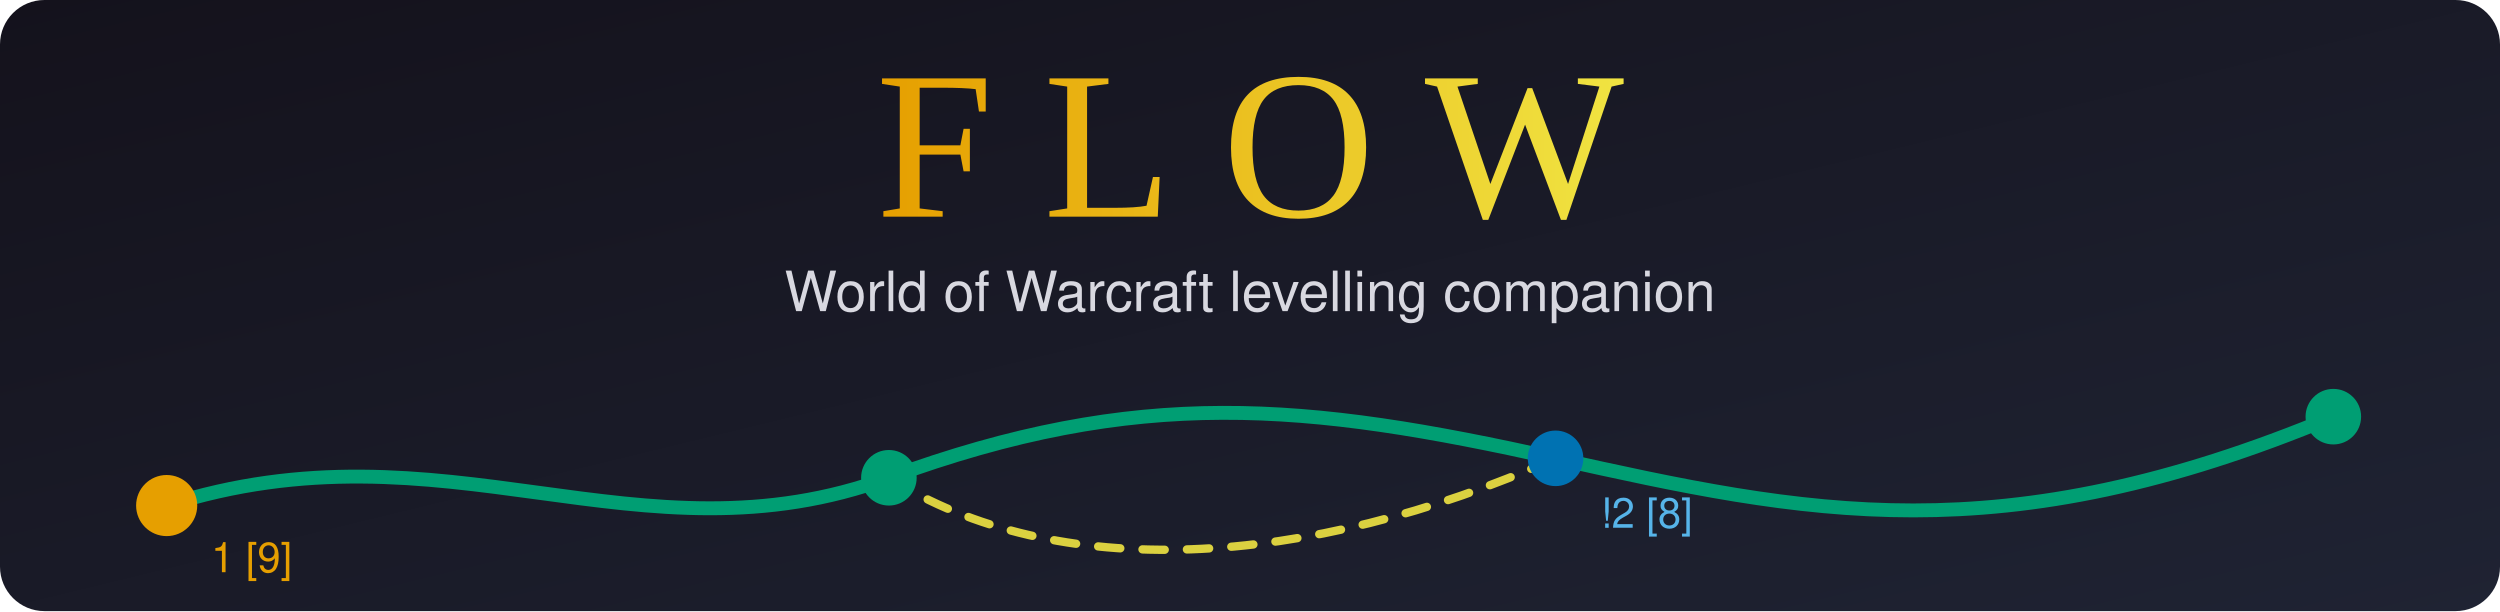
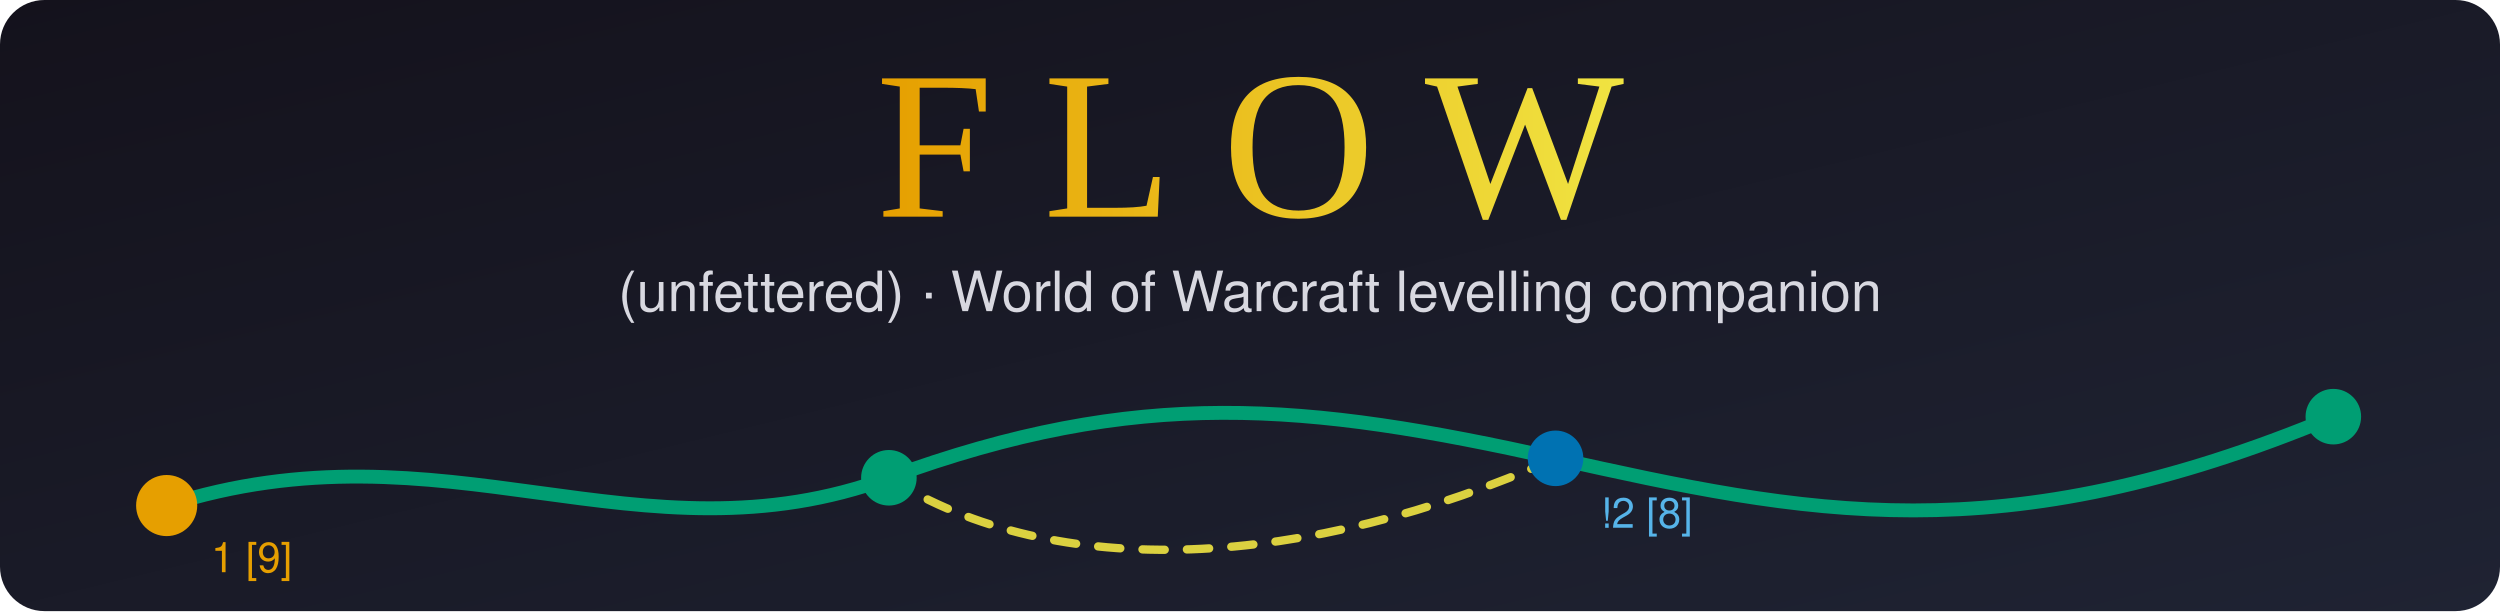
- <svg xmlns="http://www.w3.org/2000/svg" width="900" height="220" viewBox="0 0 900 220" role="img" aria-label="Flow: WoW levelling companion">
+ <svg xmlns="http://www.w3.org/2000/svg" width="900" height="220" viewBox="0 0 900 220" role="img" aria-label="Flow (unfettered): WoW levelling companion">
  <defs>
    <linearGradient id="bg" x1="0" y1="0" x2="1" y2="1">
      <stop offset="0" stop-color="#14121c" />
      <stop offset="1" stop-color="#1f2333" />
    </linearGradient>
    <linearGradient id="gold" x1="0" y1="0" x2="1" y2="0">
      <stop offset="0" stop-color="#E69F00" />
      <stop offset="1" stop-color="#F0E442" />
    </linearGradient>
  </defs>
  <rect width="900" height="220" rx="16" fill="url(#bg)" />
  <path d="M60 182 C 160 150, 230 205, 320 172 S 470 145, 560 165 S 720 200, 840 150" fill="none" stroke="#009E73" stroke-width="5" stroke-linecap="round" />
  <path d="M320 172 C 380 210, 470 205, 560 165" fill="none" stroke="#F0E442" stroke-width="3" stroke-dasharray="8 8" stroke-linecap="round" opacity="0.9" />
  <circle cx="60" cy="182" r="11" fill="#E69F00" />
  <circle cx="320" cy="172" r="10" fill="#009E73" />
  <circle cx="560" cy="165" r="10" fill="#0072B2" />
  <circle cx="840" cy="150" r="10" fill="#009E73" />
  <text x="76" y="206" font-family="Segoe UI, Helvetica, Arial, sans-serif" font-size="15" fill="#E69F00">1 [9]</text>
  <text x="576" y="190" font-family="Segoe UI, Helvetica, Arial, sans-serif" font-size="15" fill="#56B4E9">!2 [8]</text>
  <text x="450" y="78" text-anchor="middle" font-family="Georgia, 'Times New Roman', serif" font-size="76" letter-spacing="18" fill="url(#gold)">FLOW</text>
-   <text x="450" y="112" text-anchor="middle" font-family="Segoe UI, Helvetica, Arial, sans-serif" font-size="20" fill="#d8d8e0">World of Warcraft levelling companion</text>
+   <text x="450" y="112" text-anchor="middle" font-family="Segoe UI, Helvetica, Arial, sans-serif" font-size="20" fill="#d8d8e0">(unfettered)  ·  World of Warcraft levelling companion</text>
</svg>
